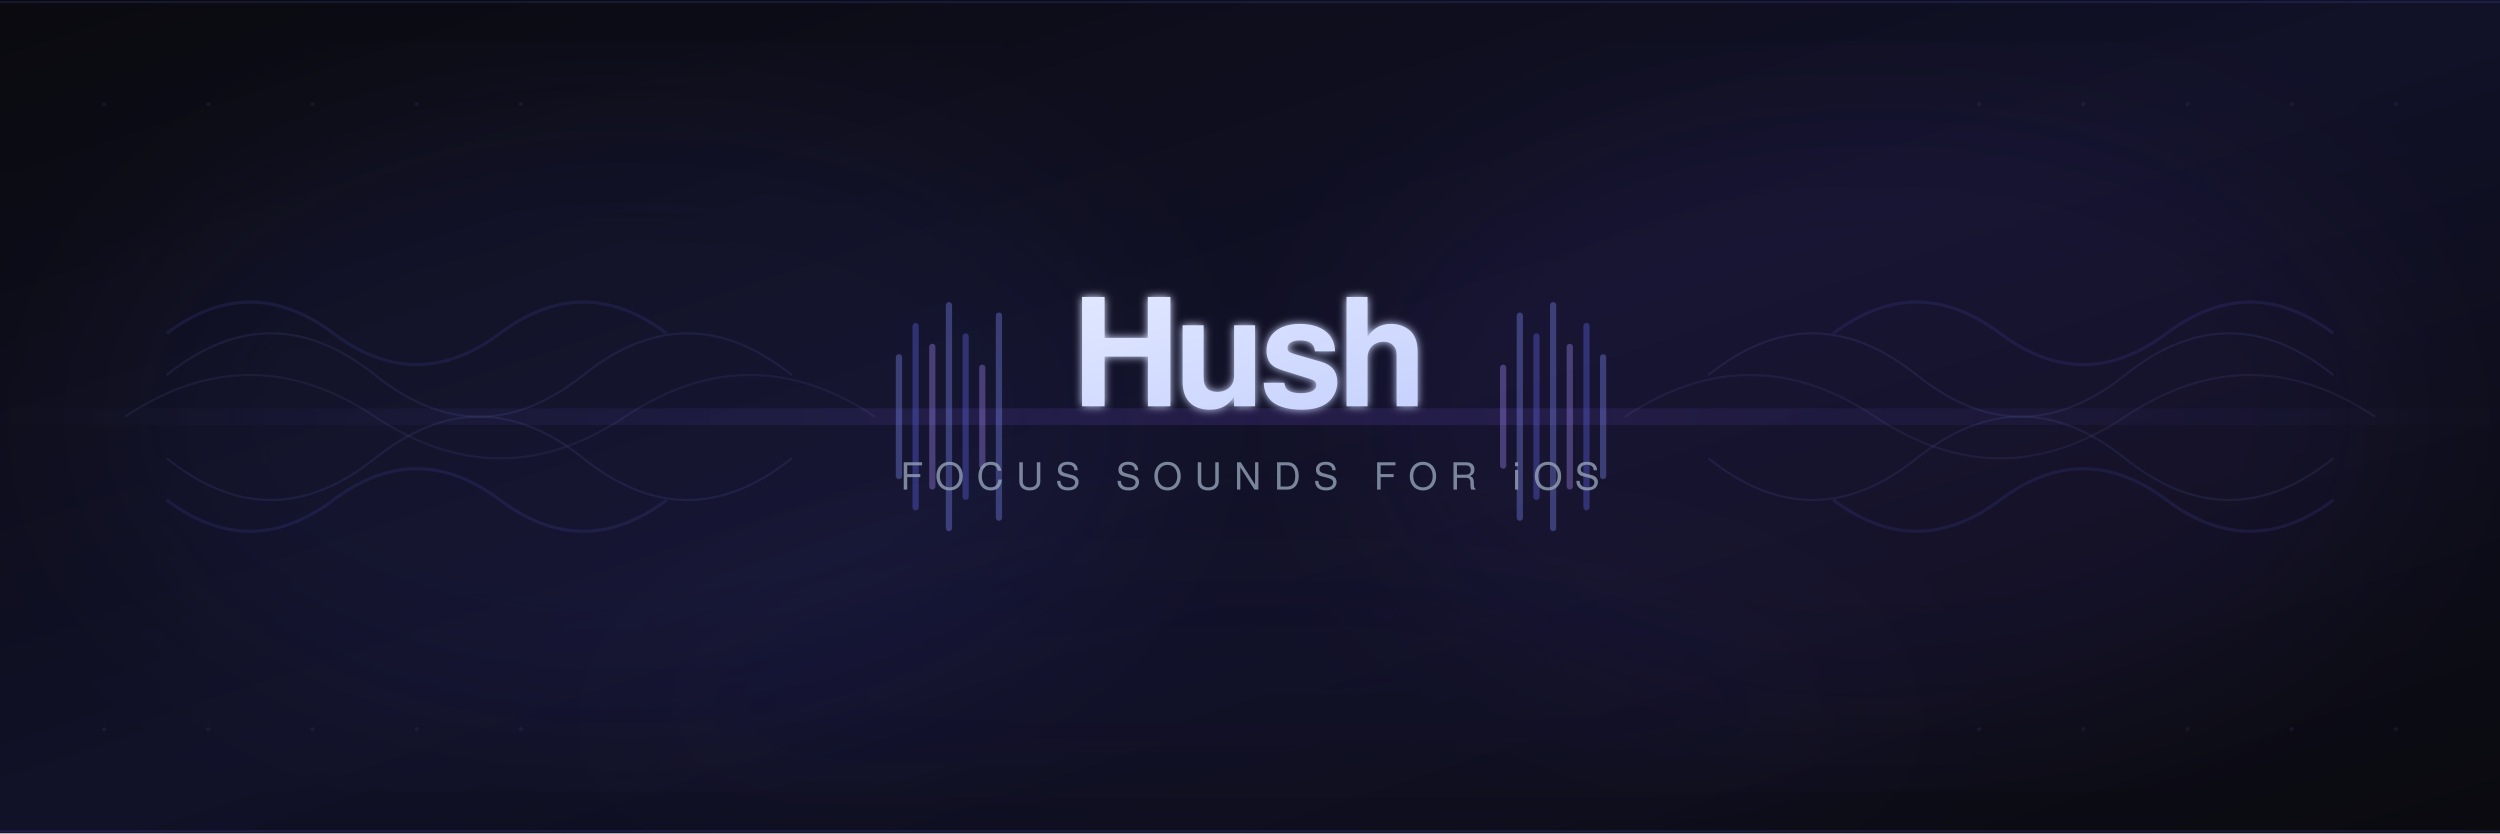
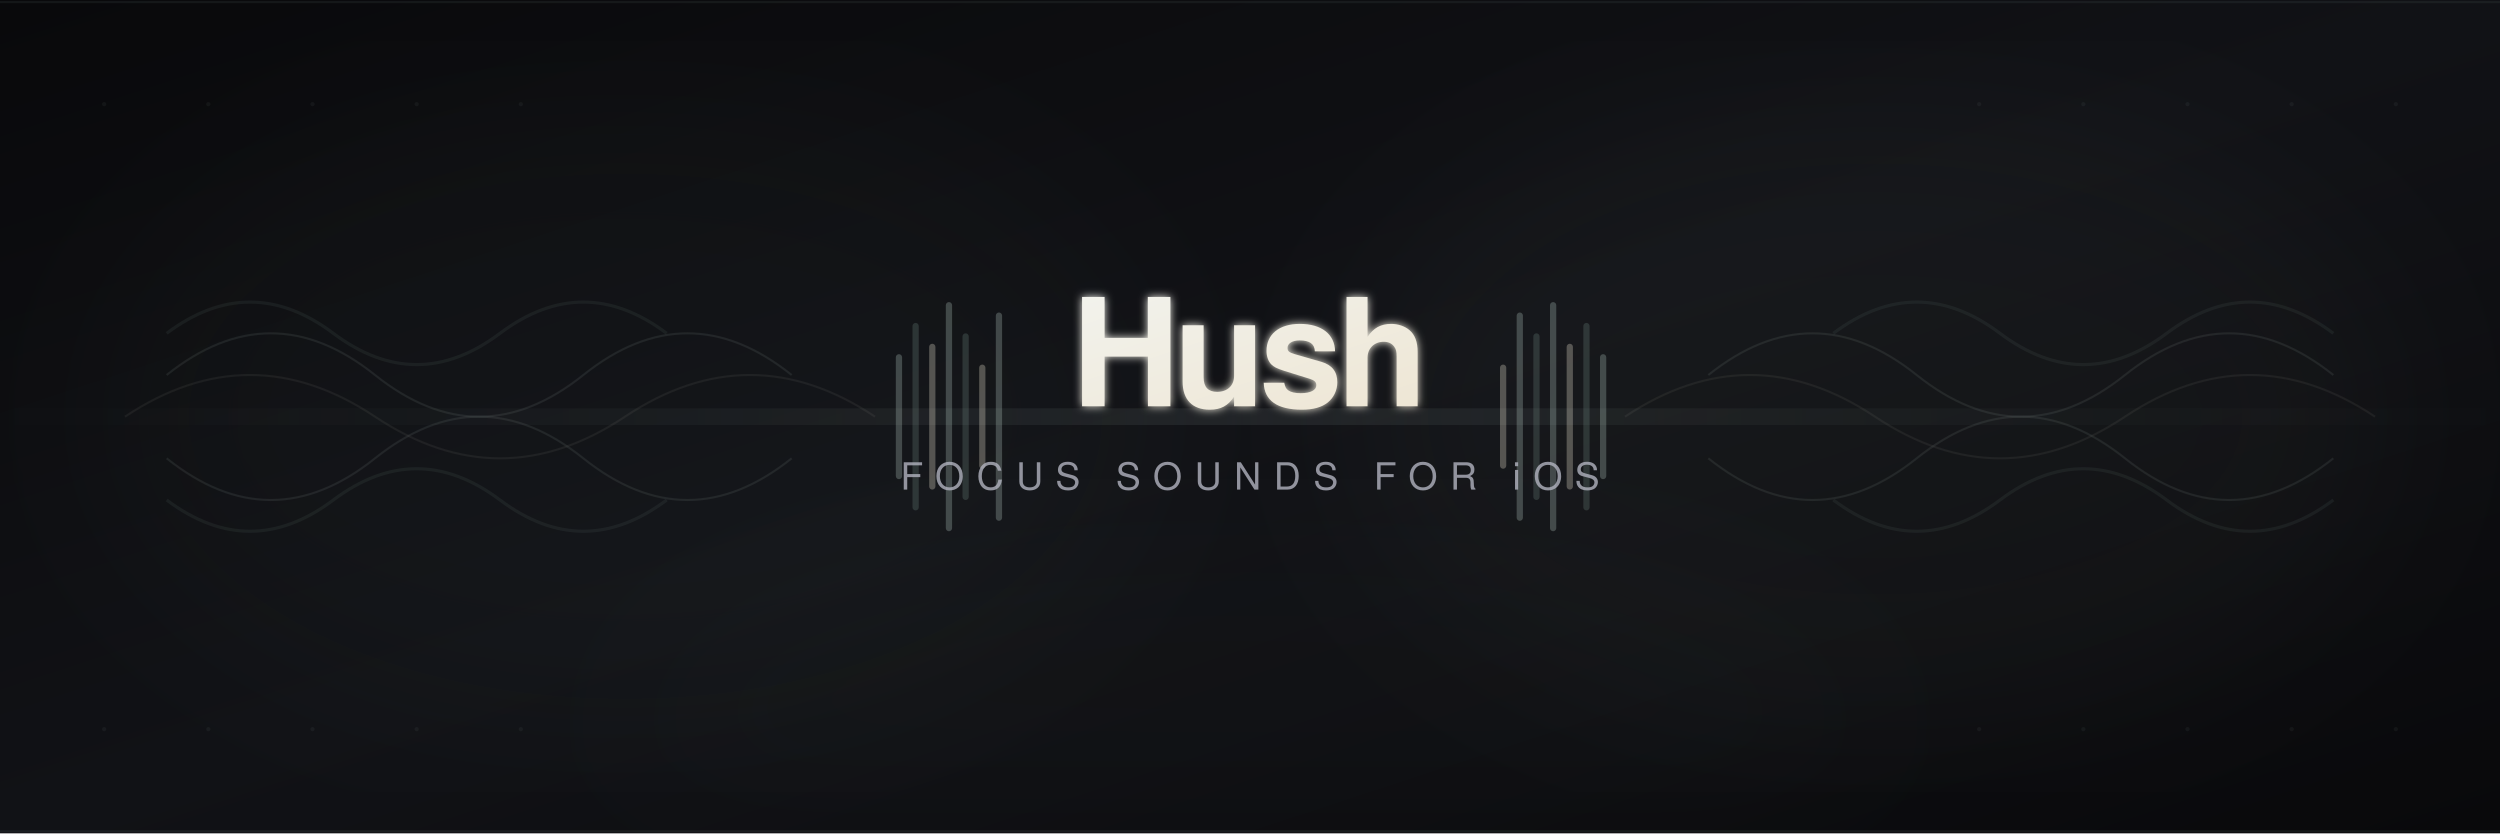
<svg xmlns="http://www.w3.org/2000/svg" width="1200" height="400" viewBox="0 0 1200 400">
  <defs>
    <linearGradient id="bg" x1="0%" y1="0%" x2="100%" y2="100%">
-       <stop offset="0%" style="stop-color:#0a0a0f" />
-       <stop offset="50%" style="stop-color:#111128" />
-       <stop offset="100%" style="stop-color:#0a0a0f" />
+       <stop offset="0%" style="stop-color:#09090b" />
+       <stop offset="50%" style="stop-color:#111216" />
+       <stop offset="100%" style="stop-color:#09090b" />
    </linearGradient>
    <linearGradient id="glow" x1="0%" y1="0%" x2="100%" y2="0%">
-       <stop offset="0%" style="stop-color:#6366f1;stop-opacity:0" />
-       <stop offset="50%" style="stop-color:#8b5cf6;stop-opacity:0.3" />
-       <stop offset="100%" style="stop-color:#6366f1;stop-opacity:0" />
+       <stop offset="0%" style="stop-color:#697f79;stop-opacity:0" />
+       <stop offset="50%" style="stop-color:#b0c2bb;stop-opacity:0.2" />
+       <stop offset="100%" style="stop-color:#697f79;stop-opacity:0" />
    </linearGradient>
    <linearGradient id="textGrad" x1="0%" y1="0%" x2="100%" y2="100%">
-       <stop offset="0%" style="stop-color:#e0e7ff" />
-       <stop offset="100%" style="stop-color:#c7d2fe" />
-     </linearGradient>
-     <linearGradient id="wave1" x1="0%" y1="0%" x2="100%" y2="0%">
-       <stop offset="0%" style="stop-color:#6366f1;stop-opacity:0.08" />
-       <stop offset="50%" style="stop-color:#8b5cf6;stop-opacity:0.15" />
-       <stop offset="100%" style="stop-color:#6366f1;stop-opacity:0.08" />
-     </linearGradient>
-     <linearGradient id="wave2" x1="0%" y1="0%" x2="100%" y2="0%">
-       <stop offset="0%" style="stop-color:#818cf8;stop-opacity:0.05" />
-       <stop offset="50%" style="stop-color:#a78bfa;stop-opacity:0.12" />
-       <stop offset="100%" style="stop-color:#818cf8;stop-opacity:0.05" />
+       <stop offset="0%" style="stop-color:#f2f2ec" />
+       <stop offset="100%" style="stop-color:#eee6d4" />
    </linearGradient>
    <filter id="blur1">
      <feGaussianBlur stdDeviation="40" />
    </filter>
    <filter id="blur2">
      <feGaussianBlur stdDeviation="2" />
    </filter>
  </defs>
  <rect width="1200" height="400" fill="url(#bg)" />
-   <ellipse cx="300" cy="200" rx="250" ry="150" fill="#6366f1" opacity="0.06" filter="url(#blur1)" />
-   <ellipse cx="900" cy="200" rx="250" ry="150" fill="#8b5cf6" opacity="0.06" filter="url(#blur1)" />
-   <ellipse cx="600" cy="350" rx="300" ry="100" fill="#4f46e5" opacity="0.04" filter="url(#blur1)" />
+   <ellipse cx="300" cy="200" rx="250" ry="150" fill="#697f79" opacity="0.05" filter="url(#blur1)" />
+   <ellipse cx="900" cy="200" rx="250" ry="150" fill="#b0c2bb" opacity="0.04" filter="url(#blur1)" />
+   <ellipse cx="600" cy="350" rx="300" ry="100" fill="#697f79" opacity="0.03" filter="url(#blur1)" />
  <rect x="0" y="196" width="1200" height="8" fill="url(#glow)" opacity="0.5" />
  <g opacity="0.4">
-     <path d="M 80 160 Q 120 130, 160 160 Q 200 190, 240 160 Q 280 130, 320 160" fill="none" stroke="#6366f1" stroke-width="1.5" opacity="0.3" />
-     <path d="M 80 180 Q 130 140, 180 180 Q 230 220, 280 180 Q 330 140, 380 180" fill="none" stroke="#818cf8" stroke-width="1" opacity="0.25" />
-     <path d="M 60 200 Q 120 160, 180 200 Q 240 240, 300 200 Q 360 160, 420 200" fill="none" stroke="#a78bfa" stroke-width="1" opacity="0.2" />
-     <path d="M 80 220 Q 130 260, 180 220 Q 230 180, 280 220 Q 330 260, 380 220" fill="none" stroke="#818cf8" stroke-width="1" opacity="0.25" />
-     <path d="M 80 240 Q 120 270, 160 240 Q 200 210, 240 240 Q 280 270, 320 240" fill="none" stroke="#6366f1" stroke-width="1.5" opacity="0.3" />
-     <path d="M 880 160 Q 920 130, 960 160 Q 1000 190, 1040 160 Q 1080 130, 1120 160" fill="none" stroke="#6366f1" stroke-width="1.5" opacity="0.3" />
-     <path d="M 820 180 Q 870 140, 920 180 Q 970 220, 1020 180 Q 1070 140, 1120 180" fill="none" stroke="#818cf8" stroke-width="1" opacity="0.25" />
-     <path d="M 780 200 Q 840 160, 900 200 Q 960 240, 1020 200 Q 1080 160, 1140 200" fill="none" stroke="#a78bfa" stroke-width="1" opacity="0.2" />
-     <path d="M 820 220 Q 870 260, 920 220 Q 970 180, 1020 220 Q 1070 260, 1120 220" fill="none" stroke="#818cf8" stroke-width="1" opacity="0.25" />
-     <path d="M 880 240 Q 920 270, 960 240 Q 1000 210, 1040 240 Q 1080 270, 1120 240" fill="none" stroke="#6366f1" stroke-width="1.5" opacity="0.3" />
+     <path d="M 80 160 Q 120 130, 160 160 Q 200 190, 240 160 Q 280 130, 320 160" fill="none" stroke="#697f79" stroke-width="1.5" opacity="0.3" />
+     <path d="M 80 180 Q 130 140, 180 180 Q 230 220, 280 180 Q 330 140, 380 180" fill="none" stroke="#b0c2bb" stroke-width="1" opacity="0.25" />
+     <path d="M 60 200 Q 120 160, 180 200 Q 240 240, 300 200 Q 360 160, 420 200" fill="none" stroke="#eee6d4" stroke-width="1" opacity="0.15" />
+     <path d="M 80 220 Q 130 260, 180 220 Q 230 180, 280 220 Q 330 260, 380 220" fill="none" stroke="#b0c2bb" stroke-width="1" opacity="0.25" />
+     <path d="M 80 240 Q 120 270, 160 240 Q 200 210, 240 240 Q 280 270, 320 240" fill="none" stroke="#697f79" stroke-width="1.5" opacity="0.3" />
+     <path d="M 880 160 Q 920 130, 960 160 Q 1000 190, 1040 160 Q 1080 130, 1120 160" fill="none" stroke="#697f79" stroke-width="1.5" opacity="0.3" />
+     <path d="M 820 180 Q 870 140, 920 180 Q 970 220, 1020 180 Q 1070 140, 1120 180" fill="none" stroke="#b0c2bb" stroke-width="1" opacity="0.25" />
+     <path d="M 780 200 Q 840 160, 900 200 Q 960 240, 1020 200 Q 1080 160, 1140 200" fill="none" stroke="#eee6d4" stroke-width="1" opacity="0.15" />
+     <path d="M 820 220 Q 870 260, 920 220 Q 970 180, 1020 220 Q 1070 260, 1120 220" fill="none" stroke="#b0c2bb" stroke-width="1" opacity="0.25" />
+     <path d="M 880 240 Q 920 270, 960 240 Q 1000 210, 1040 240 Q 1080 270, 1120 240" fill="none" stroke="#697f79" stroke-width="1.5" opacity="0.3" />
  </g>
-   <g opacity="0.35" transform="translate(430, 140)">
-     <rect x="0" y="30" width="3" height="60" rx="1.5" fill="#818cf8" />
-     <rect x="8" y="15" width="3" height="90" rx="1.5" fill="#6366f1" />
-     <rect x="16" y="25" width="3" height="70" rx="1.5" fill="#a78bfa" />
-     <rect x="24" y="5" width="3" height="110" rx="1.5" fill="#818cf8" />
-     <rect x="32" y="20" width="3" height="80" rx="1.5" fill="#6366f1" />
-     <rect x="40" y="35" width="3" height="50" rx="1.5" fill="#a78bfa" />
-     <rect x="48" y="10" width="3" height="100" rx="1.5" fill="#818cf8" />
+   <g opacity="0.3" transform="translate(430, 140)">
+     <rect x="0" y="30" width="3" height="60" rx="1.5" fill="#b0c2bb" />
+     <rect x="8" y="15" width="3" height="90" rx="1.5" fill="#697f79" />
+     <rect x="16" y="25" width="3" height="70" rx="1.5" fill="#eee6d4" />
+     <rect x="24" y="5" width="3" height="110" rx="1.5" fill="#b0c2bb" />
+     <rect x="32" y="20" width="3" height="80" rx="1.5" fill="#697f79" />
+     <rect x="40" y="35" width="3" height="50" rx="1.5" fill="#eee6d4" />
+     <rect x="48" y="10" width="3" height="100" rx="1.5" fill="#b0c2bb" />
  </g>
-   <g opacity="0.35" transform="translate(720, 140)">
-     <rect x="0" y="35" width="3" height="50" rx="1.5" fill="#a78bfa" />
-     <rect x="8" y="10" width="3" height="100" rx="1.5" fill="#818cf8" />
-     <rect x="16" y="20" width="3" height="80" rx="1.5" fill="#6366f1" />
-     <rect x="24" y="5" width="3" height="110" rx="1.5" fill="#818cf8" />
-     <rect x="32" y="25" width="3" height="70" rx="1.5" fill="#a78bfa" />
-     <rect x="40" y="15" width="3" height="90" rx="1.5" fill="#6366f1" />
-     <rect x="48" y="30" width="3" height="60" rx="1.5" fill="#818cf8" />
+   <g opacity="0.3" transform="translate(720, 140)">
+     <rect x="0" y="35" width="3" height="50" rx="1.5" fill="#eee6d4" />
+     <rect x="8" y="10" width="3" height="100" rx="1.5" fill="#b0c2bb" />
+     <rect x="16" y="20" width="3" height="80" rx="1.5" fill="#697f79" />
+     <rect x="24" y="5" width="3" height="110" rx="1.5" fill="#b0c2bb" />
+     <rect x="32" y="25" width="3" height="70" rx="1.5" fill="#eee6d4" />
+     <rect x="40" y="15" width="3" height="90" rx="1.5" fill="#697f79" />
+     <rect x="48" y="30" width="3" height="60" rx="1.5" fill="#b0c2bb" />
  </g>
  <text x="600" y="195" text-anchor="middle" font-family="-apple-system, BlinkMacSystemFont, 'Segoe UI', Helvetica, Arial, sans-serif" font-size="72" font-weight="800" letter-spacing="-3" fill="url(#textGrad)" filter="url(#blur2)">Hush</text>
  <text x="600" y="195" text-anchor="middle" font-family="-apple-system, BlinkMacSystemFont, 'Segoe UI', Helvetica, Arial, sans-serif" font-size="72" font-weight="800" letter-spacing="-3" fill="url(#textGrad)">Hush</text>
-   <text x="600" y="235" text-anchor="middle" font-family="-apple-system, BlinkMacSystemFont, 'Segoe UI', Helvetica, Arial, sans-serif" font-size="18" font-weight="400" letter-spacing="6" fill="#94a3b8" opacity="0.8">FOCUS SOUNDS FOR iOS</text>
-   <g opacity="0.08" fill="#818cf8">
+   <text x="600" y="235" text-anchor="middle" font-family="-apple-system, BlinkMacSystemFont, 'Segoe UI', Helvetica, Arial, sans-serif" font-size="18" font-weight="400" letter-spacing="6" fill="#b1b3bf" opacity="0.8">FOCUS SOUNDS FOR iOS</text>
+   <g opacity="0.06" fill="#b0c2bb">
    <circle cx="50" cy="50" r="1" />
    <circle cx="100" cy="50" r="1" />
    <circle cx="150" cy="50" r="1" />
    <circle cx="200" cy="50" r="1" />
    <circle cx="250" cy="50" r="1" />
    <circle cx="950" cy="50" r="1" />
    <circle cx="1000" cy="50" r="1" />
    <circle cx="1050" cy="50" r="1" />
    <circle cx="1100" cy="50" r="1" />
    <circle cx="1150" cy="50" r="1" />
    <circle cx="50" cy="350" r="1" />
    <circle cx="100" cy="350" r="1" />
    <circle cx="150" cy="350" r="1" />
    <circle cx="200" cy="350" r="1" />
    <circle cx="250" cy="350" r="1" />
    <circle cx="950" cy="350" r="1" />
    <circle cx="1000" cy="350" r="1" />
    <circle cx="1050" cy="350" r="1" />
    <circle cx="1100" cy="350" r="1" />
    <circle cx="1150" cy="350" r="1" />
  </g>
-   <line x1="0" y1="1" x2="1200" y2="1" stroke="#6366f1" stroke-width="1" opacity="0.15" />
-   <line x1="0" y1="399" x2="1200" y2="399" stroke="#6366f1" stroke-width="1" opacity="0.15" />
+   <line x1="0" y1="1" x2="1200" y2="1" stroke="#697f79" stroke-width="1" opacity="0.12" />
+   <line x1="0" y1="399" x2="1200" y2="399" stroke="#697f79" stroke-width="1" opacity="0.12" />
</svg>
